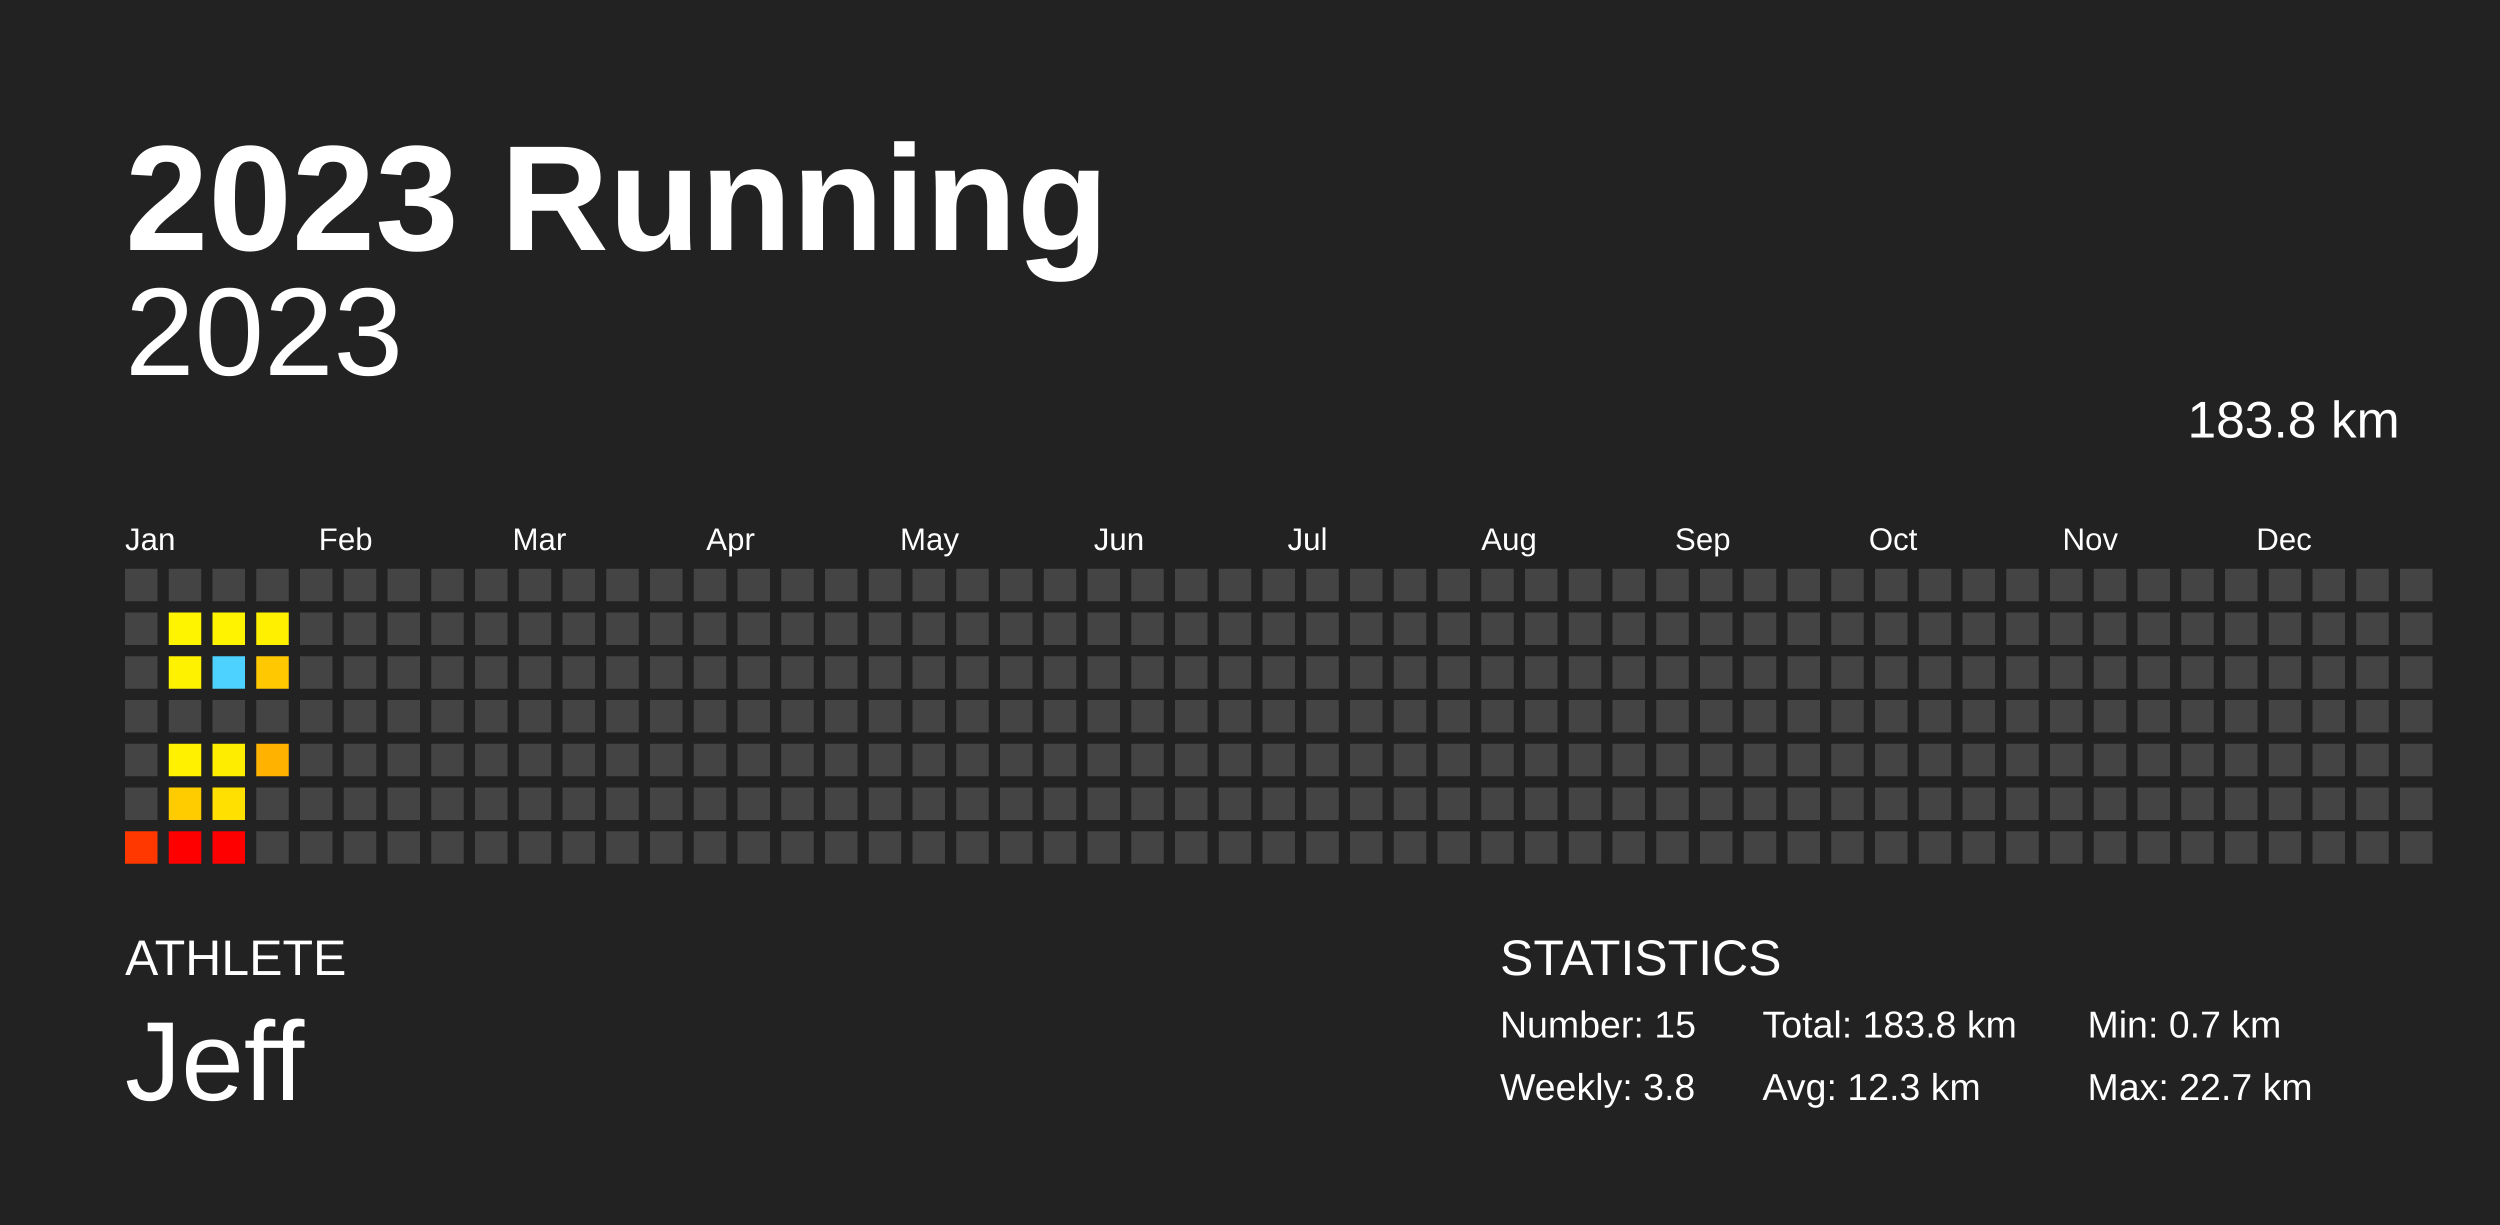
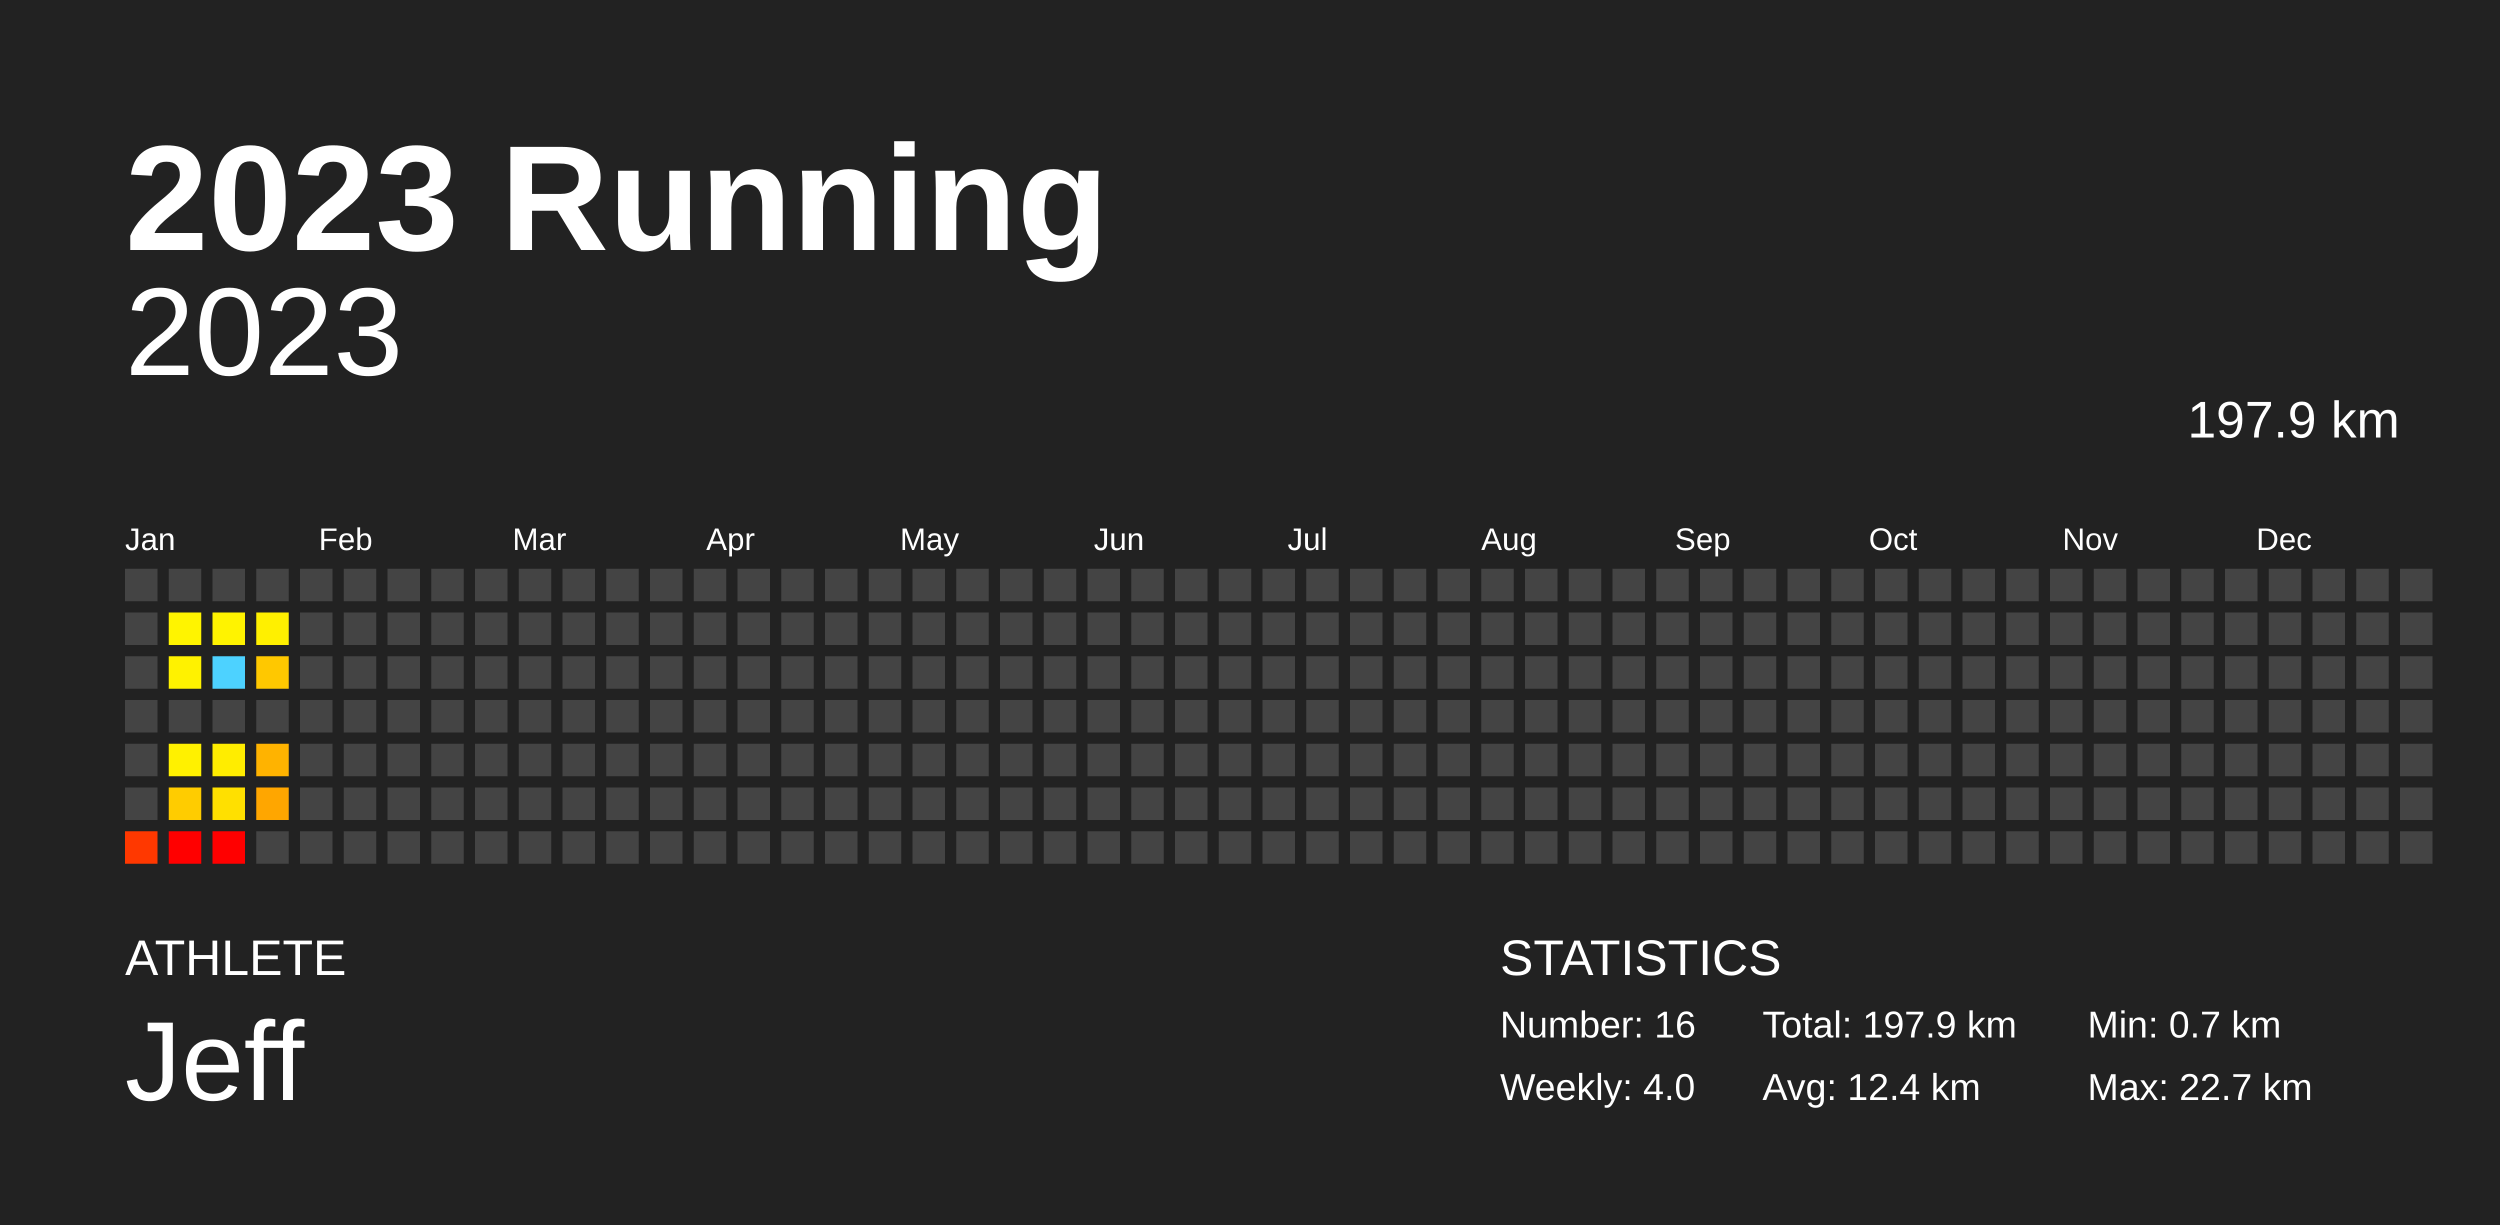
<svg xmlns="http://www.w3.org/2000/svg" baseProfile="full" height="98mm" version="1.1" viewBox="0,0,200,98" width="200mm">
  <defs />
  <rect fill="#222222" height="98" width="200" x="0" y="0" />
  <text fill="#FFFFFF" style="font-size:12px; font-family:Arial; font-weight:bold;" x="10" y="20">2023 Running</text>
  <text fill="#FFFFFF" style="font-size:4px; font-family:Arial" x="10" y="78">ATHLETE</text>
  <text fill="#FFFFFF" style="font-size:9px; font-family:Arial" x="10" y="88">Jeff</text>
  <text fill="#FFFFFF" style="font-size:4px; font-family:Arial" x="120" y="78">STATISTICS</text>
-   <text fill="#FFFFFF" style="font-size:3px; font-family:Arial" x="120" y="83">Number: 15</text>
-   <text fill="#FFFFFF" style="font-size:3px; font-family:Arial" x="120" y="88">Weekly: 3.8</text>
-   <text fill="#FFFFFF" style="font-size:3px; font-family:Arial" x="141" y="83">Total: 183.8 km</text>
-   <text fill="#FFFFFF" style="font-size:3px; font-family:Arial" x="141" y="88">Avg: 12.3 km</text>
+   <text fill="#FFFFFF" style="font-size:3px; font-family:Arial" x="120" y="83">Number: 16</text>
+   <text fill="#FFFFFF" style="font-size:3px; font-family:Arial" x="120" y="88">Weekly: 4.0</text>
+   <text fill="#FFFFFF" style="font-size:3px; font-family:Arial" x="141" y="83">Total: 197.9 km</text>
+   <text fill="#FFFFFF" style="font-size:3px; font-family:Arial" x="141" y="88">Avg: 12.4 km</text>
  <text fill="#FFFFFF" style="font-size:3px; font-family:Arial" x="167" y="83">Min: 0.7 km</text>
  <text fill="#FFFFFF" style="font-size:3px; font-family:Arial" x="167" y="88">Max: 22.7 km</text>
  <text alignment-baseline="hanging" fill="#FFFFFF" style="font-size:10.0px; font-family:Arial;" x="10" y="30">2023</text>
-   <text alignment-baseline="hanging" fill="#FFFFFF" style="font-size:4.125px; font-family:Arial;" x="175" y="35">183.8 km</text>
+   <text alignment-baseline="hanging" fill="#FFFFFF" style="font-size:4.125px; font-family:Arial;" x="175" y="35">197.9 km</text>
  <text fill="#FFFFFF" style="font-size:2.5px; font-family:Arial" x="10.0" y="44">Jan</text>
  <text fill="#FFFFFF" style="font-size:2.5px; font-family:Arial" x="25.5" y="44">Feb</text>
  <text fill="#FFFFFF" style="font-size:2.5px; font-family:Arial" x="41.0" y="44">Mar</text>
  <text fill="#FFFFFF" style="font-size:2.5px; font-family:Arial" x="56.5" y="44">Apr</text>
  <text fill="#FFFFFF" style="font-size:2.5px; font-family:Arial" x="72.0" y="44">May</text>
  <text fill="#FFFFFF" style="font-size:2.5px; font-family:Arial" x="87.5" y="44">Jun</text>
  <text fill="#FFFFFF" style="font-size:2.5px; font-family:Arial" x="103.0" y="44">Jul</text>
  <text fill="#FFFFFF" style="font-size:2.5px; font-family:Arial" x="118.5" y="44">Aug</text>
  <text fill="#FFFFFF" style="font-size:2.5px; font-family:Arial" x="134.0" y="44">Sep</text>
  <text fill="#FFFFFF" style="font-size:2.5px; font-family:Arial" x="149.5" y="44">Oct</text>
  <text fill="#FFFFFF" style="font-size:2.5px; font-family:Arial" x="165.0" y="44">Nov</text>
  <text fill="#FFFFFF" style="font-size:2.5px; font-family:Arial" x="180.5" y="44">Dec</text>
  <rect fill="#444444" height="2.6" width="2.6" x="10.0" y="45.5" />
  <rect fill="#444444" height="2.6" width="2.6" x="10.0" y="49.0" />
  <rect fill="#444444" height="2.6" width="2.6" x="10.0" y="52.5" />
  <rect fill="#444444" height="2.6" width="2.6" x="10.0" y="56.0" />
  <rect fill="#444444" height="2.6" width="2.6" x="10.0" y="59.5" />
  <rect fill="#444444" height="2.6" width="2.6" x="10.0" y="63.0" />
  <rect fill="#ff3800" height="2.6" width="2.6" x="10.0" y="66.5" />
  <rect fill="#444444" height="2.6" width="2.6" x="13.5" y="45.5" />
  <rect fill="#fff400" height="2.6" width="2.6" x="13.5" y="49.0" />
  <rect fill="#fff200" height="2.6" width="2.6" x="13.5" y="52.5" />
  <rect fill="#444444" height="2.6" width="2.6" x="13.5" y="56.0" />
  <rect fill="#fff100" height="2.6" width="2.6" x="13.5" y="59.5" />
  <rect fill="#ffcc00" height="2.6" width="2.6" x="13.5" y="63.0" />
  <rect fill="red" height="2.6" width="2.6" x="13.5" y="66.5" />
  <rect fill="#444444" height="2.6" width="2.6" x="17.0" y="45.5" />
  <rect fill="#fff300" height="2.6" width="2.6" x="17.0" y="49.0" />
  <rect fill="#4dd2ff" height="2.6" width="2.6" x="17.0" y="52.5" />
  <rect fill="#444444" height="2.6" width="2.6" x="17.0" y="56.0" />
  <rect fill="#ffed00" height="2.6" width="2.6" x="17.0" y="59.5" />
  <rect fill="#ffe000" height="2.6" width="2.6" x="17.0" y="63.0" />
  <rect fill="red" height="2.6" width="2.6" x="17.0" y="66.5" />
  <rect fill="#444444" height="2.6" width="2.6" x="20.5" y="45.5" />
  <rect fill="#fff000" height="2.6" width="2.6" x="20.5" y="49.0" />
  <rect fill="#ffc800" height="2.6" width="2.6" x="20.5" y="52.5" />
  <rect fill="#444444" height="2.6" width="2.6" x="20.5" y="56.0" />
  <rect fill="#ffb300" height="2.6" width="2.6" x="20.5" y="59.5" />
-   <rect fill="#444444" height="2.6" width="2.6" x="20.5" y="63.0" />
+   <rect fill="#ffa600" height="2.6" width="2.6" x="20.5" y="63.0" />
  <rect fill="#444444" height="2.6" width="2.6" x="20.5" y="66.5" />
  <rect fill="#444444" height="2.6" width="2.6" x="24.0" y="45.5" />
  <rect fill="#444444" height="2.6" width="2.6" x="24.0" y="49.0" />
  <rect fill="#444444" height="2.6" width="2.6" x="24.0" y="52.5" />
  <rect fill="#444444" height="2.6" width="2.6" x="24.0" y="56.0" />
  <rect fill="#444444" height="2.6" width="2.6" x="24.0" y="59.5" />
  <rect fill="#444444" height="2.6" width="2.6" x="24.0" y="63.0" />
  <rect fill="#444444" height="2.6" width="2.6" x="24.0" y="66.5" />
  <rect fill="#444444" height="2.6" width="2.6" x="27.5" y="45.5" />
  <rect fill="#444444" height="2.6" width="2.6" x="27.5" y="49.0" />
  <rect fill="#444444" height="2.6" width="2.6" x="27.5" y="52.5" />
  <rect fill="#444444" height="2.6" width="2.6" x="27.5" y="56.0" />
  <rect fill="#444444" height="2.6" width="2.6" x="27.5" y="59.5" />
  <rect fill="#444444" height="2.6" width="2.6" x="27.5" y="63.0" />
  <rect fill="#444444" height="2.6" width="2.6" x="27.5" y="66.5" />
  <rect fill="#444444" height="2.6" width="2.6" x="31.0" y="45.5" />
  <rect fill="#444444" height="2.6" width="2.6" x="31.0" y="49.0" />
  <rect fill="#444444" height="2.6" width="2.6" x="31.0" y="52.5" />
  <rect fill="#444444" height="2.6" width="2.6" x="31.0" y="56.0" />
  <rect fill="#444444" height="2.6" width="2.6" x="31.0" y="59.5" />
  <rect fill="#444444" height="2.6" width="2.6" x="31.0" y="63.0" />
  <rect fill="#444444" height="2.6" width="2.6" x="31.0" y="66.5" />
  <rect fill="#444444" height="2.6" width="2.6" x="34.5" y="45.5" />
  <rect fill="#444444" height="2.6" width="2.6" x="34.5" y="49.0" />
  <rect fill="#444444" height="2.6" width="2.6" x="34.5" y="52.5" />
  <rect fill="#444444" height="2.6" width="2.6" x="34.5" y="56.0" />
  <rect fill="#444444" height="2.6" width="2.6" x="34.5" y="59.5" />
  <rect fill="#444444" height="2.6" width="2.6" x="34.5" y="63.0" />
  <rect fill="#444444" height="2.6" width="2.6" x="34.5" y="66.5" />
  <rect fill="#444444" height="2.6" width="2.6" x="38.0" y="45.5" />
  <rect fill="#444444" height="2.6" width="2.6" x="38.0" y="49.0" />
  <rect fill="#444444" height="2.6" width="2.6" x="38.0" y="52.5" />
  <rect fill="#444444" height="2.6" width="2.6" x="38.0" y="56.0" />
  <rect fill="#444444" height="2.6" width="2.6" x="38.0" y="59.5" />
  <rect fill="#444444" height="2.6" width="2.6" x="38.0" y="63.0" />
  <rect fill="#444444" height="2.6" width="2.6" x="38.0" y="66.5" />
  <rect fill="#444444" height="2.6" width="2.6" x="41.5" y="45.5" />
  <rect fill="#444444" height="2.6" width="2.6" x="41.5" y="49.0" />
  <rect fill="#444444" height="2.6" width="2.6" x="41.5" y="52.5" />
  <rect fill="#444444" height="2.6" width="2.6" x="41.5" y="56.0" />
  <rect fill="#444444" height="2.6" width="2.6" x="41.5" y="59.5" />
  <rect fill="#444444" height="2.6" width="2.6" x="41.5" y="63.0" />
  <rect fill="#444444" height="2.6" width="2.6" x="41.5" y="66.5" />
  <rect fill="#444444" height="2.6" width="2.6" x="45.0" y="45.5" />
  <rect fill="#444444" height="2.6" width="2.6" x="45.0" y="49.0" />
  <rect fill="#444444" height="2.6" width="2.6" x="45.0" y="52.5" />
  <rect fill="#444444" height="2.6" width="2.6" x="45.0" y="56.0" />
  <rect fill="#444444" height="2.6" width="2.6" x="45.0" y="59.5" />
  <rect fill="#444444" height="2.6" width="2.6" x="45.0" y="63.0" />
  <rect fill="#444444" height="2.6" width="2.6" x="45.0" y="66.5" />
  <rect fill="#444444" height="2.6" width="2.6" x="48.5" y="45.5" />
  <rect fill="#444444" height="2.6" width="2.6" x="48.5" y="49.0" />
  <rect fill="#444444" height="2.6" width="2.6" x="48.5" y="52.5" />
  <rect fill="#444444" height="2.6" width="2.6" x="48.5" y="56.0" />
  <rect fill="#444444" height="2.6" width="2.6" x="48.5" y="59.5" />
  <rect fill="#444444" height="2.6" width="2.6" x="48.5" y="63.0" />
  <rect fill="#444444" height="2.6" width="2.6" x="48.5" y="66.5" />
  <rect fill="#444444" height="2.6" width="2.6" x="52.0" y="45.5" />
  <rect fill="#444444" height="2.6" width="2.6" x="52.0" y="49.0" />
  <rect fill="#444444" height="2.6" width="2.6" x="52.0" y="52.5" />
  <rect fill="#444444" height="2.6" width="2.6" x="52.0" y="56.0" />
  <rect fill="#444444" height="2.6" width="2.6" x="52.0" y="59.5" />
  <rect fill="#444444" height="2.6" width="2.6" x="52.0" y="63.0" />
  <rect fill="#444444" height="2.6" width="2.6" x="52.0" y="66.5" />
  <rect fill="#444444" height="2.6" width="2.6" x="55.5" y="45.5" />
  <rect fill="#444444" height="2.6" width="2.6" x="55.5" y="49.0" />
  <rect fill="#444444" height="2.6" width="2.6" x="55.5" y="52.5" />
  <rect fill="#444444" height="2.6" width="2.6" x="55.5" y="56.0" />
  <rect fill="#444444" height="2.6" width="2.6" x="55.5" y="59.5" />
  <rect fill="#444444" height="2.6" width="2.6" x="55.5" y="63.0" />
  <rect fill="#444444" height="2.6" width="2.6" x="55.5" y="66.5" />
  <rect fill="#444444" height="2.6" width="2.6" x="59.0" y="45.5" />
  <rect fill="#444444" height="2.6" width="2.6" x="59.0" y="49.0" />
  <rect fill="#444444" height="2.6" width="2.6" x="59.0" y="52.5" />
  <rect fill="#444444" height="2.6" width="2.6" x="59.0" y="56.0" />
  <rect fill="#444444" height="2.6" width="2.6" x="59.0" y="59.5" />
  <rect fill="#444444" height="2.6" width="2.6" x="59.0" y="63.0" />
  <rect fill="#444444" height="2.6" width="2.6" x="59.0" y="66.5" />
  <rect fill="#444444" height="2.6" width="2.6" x="62.5" y="45.5" />
  <rect fill="#444444" height="2.6" width="2.6" x="62.5" y="49.0" />
  <rect fill="#444444" height="2.6" width="2.6" x="62.5" y="52.5" />
  <rect fill="#444444" height="2.6" width="2.6" x="62.5" y="56.0" />
  <rect fill="#444444" height="2.6" width="2.6" x="62.5" y="59.5" />
  <rect fill="#444444" height="2.6" width="2.6" x="62.5" y="63.0" />
  <rect fill="#444444" height="2.6" width="2.6" x="62.5" y="66.5" />
  <rect fill="#444444" height="2.6" width="2.6" x="66.0" y="45.5" />
  <rect fill="#444444" height="2.6" width="2.6" x="66.0" y="49.0" />
  <rect fill="#444444" height="2.6" width="2.6" x="66.0" y="52.5" />
  <rect fill="#444444" height="2.6" width="2.6" x="66.0" y="56.0" />
  <rect fill="#444444" height="2.6" width="2.6" x="66.0" y="59.5" />
  <rect fill="#444444" height="2.6" width="2.6" x="66.0" y="63.0" />
  <rect fill="#444444" height="2.6" width="2.6" x="66.0" y="66.5" />
  <rect fill="#444444" height="2.6" width="2.6" x="69.5" y="45.5" />
  <rect fill="#444444" height="2.6" width="2.6" x="69.5" y="49.0" />
  <rect fill="#444444" height="2.6" width="2.6" x="69.5" y="52.5" />
  <rect fill="#444444" height="2.6" width="2.6" x="69.5" y="56.0" />
  <rect fill="#444444" height="2.6" width="2.6" x="69.5" y="59.5" />
  <rect fill="#444444" height="2.6" width="2.6" x="69.5" y="63.0" />
  <rect fill="#444444" height="2.6" width="2.6" x="69.5" y="66.5" />
  <rect fill="#444444" height="2.6" width="2.6" x="73.0" y="45.5" />
  <rect fill="#444444" height="2.6" width="2.6" x="73.0" y="49.0" />
  <rect fill="#444444" height="2.6" width="2.6" x="73.0" y="52.5" />
  <rect fill="#444444" height="2.6" width="2.6" x="73.0" y="56.0" />
  <rect fill="#444444" height="2.6" width="2.6" x="73.0" y="59.5" />
  <rect fill="#444444" height="2.6" width="2.6" x="73.0" y="63.0" />
  <rect fill="#444444" height="2.6" width="2.6" x="73.0" y="66.5" />
  <rect fill="#444444" height="2.6" width="2.6" x="76.5" y="45.5" />
  <rect fill="#444444" height="2.6" width="2.6" x="76.5" y="49.0" />
  <rect fill="#444444" height="2.6" width="2.6" x="76.5" y="52.5" />
  <rect fill="#444444" height="2.6" width="2.6" x="76.5" y="56.0" />
  <rect fill="#444444" height="2.6" width="2.6" x="76.5" y="59.5" />
  <rect fill="#444444" height="2.6" width="2.6" x="76.5" y="63.0" />
  <rect fill="#444444" height="2.6" width="2.6" x="76.5" y="66.5" />
  <rect fill="#444444" height="2.6" width="2.6" x="80.0" y="45.5" />
  <rect fill="#444444" height="2.6" width="2.6" x="80.0" y="49.0" />
  <rect fill="#444444" height="2.6" width="2.6" x="80.0" y="52.5" />
  <rect fill="#444444" height="2.6" width="2.6" x="80.0" y="56.0" />
  <rect fill="#444444" height="2.6" width="2.6" x="80.0" y="59.5" />
  <rect fill="#444444" height="2.6" width="2.6" x="80.0" y="63.0" />
  <rect fill="#444444" height="2.6" width="2.6" x="80.0" y="66.5" />
  <rect fill="#444444" height="2.6" width="2.6" x="83.5" y="45.5" />
  <rect fill="#444444" height="2.6" width="2.6" x="83.5" y="49.0" />
  <rect fill="#444444" height="2.6" width="2.6" x="83.5" y="52.5" />
  <rect fill="#444444" height="2.6" width="2.6" x="83.5" y="56.0" />
  <rect fill="#444444" height="2.6" width="2.6" x="83.5" y="59.5" />
  <rect fill="#444444" height="2.6" width="2.6" x="83.5" y="63.0" />
  <rect fill="#444444" height="2.6" width="2.6" x="83.5" y="66.5" />
  <rect fill="#444444" height="2.6" width="2.6" x="87.0" y="45.5" />
  <rect fill="#444444" height="2.6" width="2.6" x="87.0" y="49.0" />
  <rect fill="#444444" height="2.6" width="2.6" x="87.0" y="52.5" />
  <rect fill="#444444" height="2.6" width="2.6" x="87.0" y="56.0" />
  <rect fill="#444444" height="2.6" width="2.6" x="87.0" y="59.5" />
  <rect fill="#444444" height="2.6" width="2.6" x="87.0" y="63.0" />
  <rect fill="#444444" height="2.6" width="2.6" x="87.0" y="66.5" />
  <rect fill="#444444" height="2.6" width="2.6" x="90.5" y="45.5" />
  <rect fill="#444444" height="2.6" width="2.6" x="90.5" y="49.0" />
  <rect fill="#444444" height="2.6" width="2.6" x="90.5" y="52.5" />
  <rect fill="#444444" height="2.6" width="2.6" x="90.5" y="56.0" />
  <rect fill="#444444" height="2.6" width="2.6" x="90.5" y="59.5" />
  <rect fill="#444444" height="2.6" width="2.6" x="90.5" y="63.0" />
  <rect fill="#444444" height="2.6" width="2.6" x="90.5" y="66.5" />
  <rect fill="#444444" height="2.6" width="2.6" x="94.0" y="45.5" />
  <rect fill="#444444" height="2.6" width="2.6" x="94.0" y="49.0" />
  <rect fill="#444444" height="2.6" width="2.6" x="94.0" y="52.5" />
  <rect fill="#444444" height="2.6" width="2.6" x="94.0" y="56.0" />
  <rect fill="#444444" height="2.6" width="2.6" x="94.0" y="59.5" />
  <rect fill="#444444" height="2.6" width="2.6" x="94.0" y="63.0" />
  <rect fill="#444444" height="2.6" width="2.6" x="94.0" y="66.5" />
  <rect fill="#444444" height="2.6" width="2.6" x="97.5" y="45.5" />
  <rect fill="#444444" height="2.6" width="2.6" x="97.5" y="49.0" />
  <rect fill="#444444" height="2.6" width="2.6" x="97.5" y="52.5" />
  <rect fill="#444444" height="2.6" width="2.6" x="97.5" y="56.0" />
  <rect fill="#444444" height="2.6" width="2.6" x="97.5" y="59.5" />
  <rect fill="#444444" height="2.6" width="2.6" x="97.5" y="63.0" />
  <rect fill="#444444" height="2.6" width="2.6" x="97.5" y="66.5" />
  <rect fill="#444444" height="2.6" width="2.6" x="101.0" y="45.5" />
  <rect fill="#444444" height="2.6" width="2.6" x="101.0" y="49.0" />
  <rect fill="#444444" height="2.6" width="2.6" x="101.0" y="52.5" />
  <rect fill="#444444" height="2.6" width="2.6" x="101.0" y="56.0" />
  <rect fill="#444444" height="2.6" width="2.6" x="101.0" y="59.5" />
  <rect fill="#444444" height="2.6" width="2.6" x="101.0" y="63.0" />
  <rect fill="#444444" height="2.6" width="2.6" x="101.0" y="66.5" />
  <rect fill="#444444" height="2.6" width="2.6" x="104.5" y="45.5" />
  <rect fill="#444444" height="2.6" width="2.6" x="104.5" y="49.0" />
  <rect fill="#444444" height="2.6" width="2.6" x="104.5" y="52.5" />
  <rect fill="#444444" height="2.6" width="2.6" x="104.5" y="56.0" />
  <rect fill="#444444" height="2.6" width="2.6" x="104.5" y="59.5" />
  <rect fill="#444444" height="2.6" width="2.6" x="104.5" y="63.0" />
  <rect fill="#444444" height="2.6" width="2.6" x="104.5" y="66.5" />
  <rect fill="#444444" height="2.6" width="2.6" x="108.0" y="45.5" />
  <rect fill="#444444" height="2.6" width="2.6" x="108.0" y="49.0" />
  <rect fill="#444444" height="2.6" width="2.6" x="108.0" y="52.5" />
  <rect fill="#444444" height="2.6" width="2.6" x="108.0" y="56.0" />
  <rect fill="#444444" height="2.6" width="2.6" x="108.0" y="59.5" />
  <rect fill="#444444" height="2.6" width="2.6" x="108.0" y="63.0" />
  <rect fill="#444444" height="2.6" width="2.6" x="108.0" y="66.5" />
  <rect fill="#444444" height="2.6" width="2.6" x="111.5" y="45.5" />
  <rect fill="#444444" height="2.6" width="2.6" x="111.5" y="49.0" />
  <rect fill="#444444" height="2.6" width="2.6" x="111.5" y="52.5" />
  <rect fill="#444444" height="2.6" width="2.6" x="111.5" y="56.0" />
  <rect fill="#444444" height="2.6" width="2.6" x="111.5" y="59.5" />
  <rect fill="#444444" height="2.6" width="2.6" x="111.5" y="63.0" />
  <rect fill="#444444" height="2.6" width="2.6" x="111.5" y="66.5" />
  <rect fill="#444444" height="2.6" width="2.6" x="115.0" y="45.5" />
  <rect fill="#444444" height="2.6" width="2.6" x="115.0" y="49.0" />
  <rect fill="#444444" height="2.6" width="2.6" x="115.0" y="52.5" />
  <rect fill="#444444" height="2.6" width="2.6" x="115.0" y="56.0" />
  <rect fill="#444444" height="2.6" width="2.6" x="115.0" y="59.5" />
  <rect fill="#444444" height="2.6" width="2.6" x="115.0" y="63.0" />
  <rect fill="#444444" height="2.6" width="2.6" x="115.0" y="66.5" />
  <rect fill="#444444" height="2.6" width="2.6" x="118.5" y="45.5" />
  <rect fill="#444444" height="2.6" width="2.6" x="118.5" y="49.0" />
  <rect fill="#444444" height="2.6" width="2.6" x="118.5" y="52.5" />
  <rect fill="#444444" height="2.6" width="2.6" x="118.5" y="56.0" />
  <rect fill="#444444" height="2.6" width="2.6" x="118.5" y="59.5" />
  <rect fill="#444444" height="2.6" width="2.6" x="118.5" y="63.0" />
  <rect fill="#444444" height="2.6" width="2.6" x="118.5" y="66.5" />
  <rect fill="#444444" height="2.6" width="2.6" x="122.0" y="45.5" />
  <rect fill="#444444" height="2.6" width="2.6" x="122.0" y="49.0" />
  <rect fill="#444444" height="2.6" width="2.6" x="122.0" y="52.5" />
  <rect fill="#444444" height="2.6" width="2.6" x="122.0" y="56.0" />
  <rect fill="#444444" height="2.6" width="2.6" x="122.0" y="59.5" />
  <rect fill="#444444" height="2.6" width="2.6" x="122.0" y="63.0" />
  <rect fill="#444444" height="2.6" width="2.6" x="122.0" y="66.5" />
  <rect fill="#444444" height="2.6" width="2.6" x="125.5" y="45.5" />
  <rect fill="#444444" height="2.6" width="2.6" x="125.5" y="49.0" />
  <rect fill="#444444" height="2.6" width="2.6" x="125.5" y="52.5" />
  <rect fill="#444444" height="2.6" width="2.6" x="125.5" y="56.0" />
  <rect fill="#444444" height="2.6" width="2.6" x="125.5" y="59.5" />
  <rect fill="#444444" height="2.6" width="2.6" x="125.5" y="63.0" />
  <rect fill="#444444" height="2.6" width="2.6" x="125.5" y="66.5" />
  <rect fill="#444444" height="2.6" width="2.6" x="129.0" y="45.5" />
  <rect fill="#444444" height="2.6" width="2.6" x="129.0" y="49.0" />
  <rect fill="#444444" height="2.6" width="2.6" x="129.0" y="52.5" />
  <rect fill="#444444" height="2.6" width="2.6" x="129.0" y="56.0" />
  <rect fill="#444444" height="2.6" width="2.6" x="129.0" y="59.5" />
  <rect fill="#444444" height="2.6" width="2.6" x="129.0" y="63.0" />
  <rect fill="#444444" height="2.6" width="2.6" x="129.0" y="66.5" />
  <rect fill="#444444" height="2.6" width="2.6" x="132.5" y="45.5" />
  <rect fill="#444444" height="2.6" width="2.6" x="132.5" y="49.0" />
  <rect fill="#444444" height="2.6" width="2.6" x="132.5" y="52.5" />
  <rect fill="#444444" height="2.6" width="2.6" x="132.5" y="56.0" />
  <rect fill="#444444" height="2.6" width="2.6" x="132.5" y="59.5" />
  <rect fill="#444444" height="2.6" width="2.6" x="132.5" y="63.0" />
  <rect fill="#444444" height="2.6" width="2.6" x="132.5" y="66.5" />
  <rect fill="#444444" height="2.6" width="2.6" x="136.0" y="45.5" />
  <rect fill="#444444" height="2.6" width="2.6" x="136.0" y="49.0" />
  <rect fill="#444444" height="2.6" width="2.6" x="136.0" y="52.5" />
  <rect fill="#444444" height="2.6" width="2.6" x="136.0" y="56.0" />
  <rect fill="#444444" height="2.6" width="2.6" x="136.0" y="59.5" />
  <rect fill="#444444" height="2.6" width="2.6" x="136.0" y="63.0" />
  <rect fill="#444444" height="2.6" width="2.6" x="136.0" y="66.5" />
  <rect fill="#444444" height="2.6" width="2.6" x="139.5" y="45.5" />
  <rect fill="#444444" height="2.6" width="2.6" x="139.5" y="49.0" />
  <rect fill="#444444" height="2.6" width="2.6" x="139.5" y="52.5" />
  <rect fill="#444444" height="2.6" width="2.6" x="139.5" y="56.0" />
  <rect fill="#444444" height="2.6" width="2.6" x="139.5" y="59.5" />
  <rect fill="#444444" height="2.6" width="2.6" x="139.5" y="63.0" />
  <rect fill="#444444" height="2.6" width="2.6" x="139.5" y="66.5" />
  <rect fill="#444444" height="2.6" width="2.6" x="143.0" y="45.5" />
  <rect fill="#444444" height="2.6" width="2.6" x="143.0" y="49.0" />
  <rect fill="#444444" height="2.6" width="2.6" x="143.0" y="52.5" />
  <rect fill="#444444" height="2.6" width="2.6" x="143.0" y="56.0" />
  <rect fill="#444444" height="2.6" width="2.6" x="143.0" y="59.5" />
  <rect fill="#444444" height="2.6" width="2.6" x="143.0" y="63.0" />
  <rect fill="#444444" height="2.6" width="2.6" x="143.0" y="66.5" />
  <rect fill="#444444" height="2.6" width="2.6" x="146.5" y="45.5" />
  <rect fill="#444444" height="2.6" width="2.6" x="146.5" y="49.0" />
  <rect fill="#444444" height="2.6" width="2.6" x="146.5" y="52.5" />
  <rect fill="#444444" height="2.6" width="2.6" x="146.5" y="56.0" />
  <rect fill="#444444" height="2.6" width="2.6" x="146.5" y="59.5" />
  <rect fill="#444444" height="2.6" width="2.6" x="146.5" y="63.0" />
  <rect fill="#444444" height="2.6" width="2.6" x="146.5" y="66.5" />
  <rect fill="#444444" height="2.6" width="2.6" x="150.0" y="45.5" />
  <rect fill="#444444" height="2.6" width="2.6" x="150.0" y="49.0" />
  <rect fill="#444444" height="2.6" width="2.6" x="150.0" y="52.5" />
  <rect fill="#444444" height="2.6" width="2.6" x="150.0" y="56.0" />
  <rect fill="#444444" height="2.6" width="2.6" x="150.0" y="59.5" />
  <rect fill="#444444" height="2.6" width="2.6" x="150.0" y="63.0" />
  <rect fill="#444444" height="2.6" width="2.6" x="150.0" y="66.5" />
  <rect fill="#444444" height="2.6" width="2.6" x="153.5" y="45.5" />
  <rect fill="#444444" height="2.6" width="2.6" x="153.5" y="49.0" />
  <rect fill="#444444" height="2.6" width="2.6" x="153.5" y="52.5" />
  <rect fill="#444444" height="2.6" width="2.6" x="153.5" y="56.0" />
  <rect fill="#444444" height="2.6" width="2.6" x="153.5" y="59.5" />
  <rect fill="#444444" height="2.6" width="2.6" x="153.5" y="63.0" />
  <rect fill="#444444" height="2.6" width="2.6" x="153.5" y="66.5" />
  <rect fill="#444444" height="2.6" width="2.6" x="157.0" y="45.5" />
  <rect fill="#444444" height="2.6" width="2.6" x="157.0" y="49.0" />
  <rect fill="#444444" height="2.6" width="2.6" x="157.0" y="52.5" />
  <rect fill="#444444" height="2.6" width="2.6" x="157.0" y="56.0" />
  <rect fill="#444444" height="2.6" width="2.6" x="157.0" y="59.5" />
  <rect fill="#444444" height="2.6" width="2.6" x="157.0" y="63.0" />
  <rect fill="#444444" height="2.6" width="2.6" x="157.0" y="66.5" />
  <rect fill="#444444" height="2.6" width="2.6" x="160.5" y="45.5" />
  <rect fill="#444444" height="2.6" width="2.6" x="160.5" y="49.0" />
  <rect fill="#444444" height="2.6" width="2.6" x="160.5" y="52.5" />
  <rect fill="#444444" height="2.6" width="2.6" x="160.5" y="56.0" />
  <rect fill="#444444" height="2.6" width="2.6" x="160.5" y="59.5" />
  <rect fill="#444444" height="2.6" width="2.6" x="160.5" y="63.0" />
  <rect fill="#444444" height="2.6" width="2.6" x="160.5" y="66.5" />
  <rect fill="#444444" height="2.6" width="2.6" x="164.0" y="45.5" />
  <rect fill="#444444" height="2.6" width="2.6" x="164.0" y="49.0" />
  <rect fill="#444444" height="2.6" width="2.6" x="164.0" y="52.5" />
  <rect fill="#444444" height="2.6" width="2.6" x="164.0" y="56.0" />
  <rect fill="#444444" height="2.6" width="2.6" x="164.0" y="59.5" />
  <rect fill="#444444" height="2.6" width="2.6" x="164.0" y="63.0" />
  <rect fill="#444444" height="2.6" width="2.6" x="164.0" y="66.5" />
  <rect fill="#444444" height="2.6" width="2.6" x="167.5" y="45.5" />
  <rect fill="#444444" height="2.6" width="2.6" x="167.5" y="49.0" />
  <rect fill="#444444" height="2.6" width="2.6" x="167.5" y="52.5" />
  <rect fill="#444444" height="2.6" width="2.6" x="167.5" y="56.0" />
  <rect fill="#444444" height="2.6" width="2.6" x="167.5" y="59.5" />
  <rect fill="#444444" height="2.6" width="2.6" x="167.5" y="63.0" />
  <rect fill="#444444" height="2.6" width="2.6" x="167.5" y="66.5" />
  <rect fill="#444444" height="2.6" width="2.6" x="171.0" y="45.5" />
  <rect fill="#444444" height="2.6" width="2.6" x="171.0" y="49.0" />
  <rect fill="#444444" height="2.6" width="2.6" x="171.0" y="52.5" />
  <rect fill="#444444" height="2.6" width="2.6" x="171.0" y="56.0" />
  <rect fill="#444444" height="2.6" width="2.6" x="171.0" y="59.5" />
  <rect fill="#444444" height="2.6" width="2.6" x="171.0" y="63.0" />
  <rect fill="#444444" height="2.6" width="2.6" x="171.0" y="66.5" />
  <rect fill="#444444" height="2.6" width="2.6" x="174.5" y="45.5" />
  <rect fill="#444444" height="2.6" width="2.6" x="174.5" y="49.0" />
  <rect fill="#444444" height="2.6" width="2.6" x="174.5" y="52.5" />
  <rect fill="#444444" height="2.6" width="2.6" x="174.5" y="56.0" />
  <rect fill="#444444" height="2.6" width="2.6" x="174.5" y="59.5" />
  <rect fill="#444444" height="2.6" width="2.6" x="174.5" y="63.0" />
  <rect fill="#444444" height="2.6" width="2.6" x="174.5" y="66.5" />
  <rect fill="#444444" height="2.6" width="2.6" x="178.0" y="45.5" />
  <rect fill="#444444" height="2.6" width="2.6" x="178.0" y="49.0" />
  <rect fill="#444444" height="2.6" width="2.6" x="178.0" y="52.5" />
  <rect fill="#444444" height="2.6" width="2.6" x="178.0" y="56.0" />
  <rect fill="#444444" height="2.6" width="2.6" x="178.0" y="59.5" />
  <rect fill="#444444" height="2.6" width="2.6" x="178.0" y="63.0" />
  <rect fill="#444444" height="2.6" width="2.6" x="178.0" y="66.5" />
  <rect fill="#444444" height="2.6" width="2.6" x="181.5" y="45.5" />
  <rect fill="#444444" height="2.6" width="2.6" x="181.5" y="49.0" />
  <rect fill="#444444" height="2.6" width="2.6" x="181.5" y="52.5" />
  <rect fill="#444444" height="2.6" width="2.6" x="181.5" y="56.0" />
  <rect fill="#444444" height="2.6" width="2.6" x="181.5" y="59.5" />
  <rect fill="#444444" height="2.6" width="2.6" x="181.5" y="63.0" />
  <rect fill="#444444" height="2.6" width="2.6" x="181.5" y="66.5" />
  <rect fill="#444444" height="2.6" width="2.6" x="185.0" y="45.5" />
  <rect fill="#444444" height="2.6" width="2.6" x="185.0" y="49.0" />
  <rect fill="#444444" height="2.6" width="2.6" x="185.0" y="52.5" />
  <rect fill="#444444" height="2.6" width="2.6" x="185.0" y="56.0" />
  <rect fill="#444444" height="2.6" width="2.6" x="185.0" y="59.5" />
  <rect fill="#444444" height="2.6" width="2.6" x="185.0" y="63.0" />
  <rect fill="#444444" height="2.6" width="2.6" x="185.0" y="66.5" />
  <rect fill="#444444" height="2.6" width="2.6" x="188.5" y="45.5" />
  <rect fill="#444444" height="2.6" width="2.6" x="188.5" y="49.0" />
  <rect fill="#444444" height="2.6" width="2.6" x="188.5" y="52.5" />
  <rect fill="#444444" height="2.6" width="2.6" x="188.5" y="56.0" />
  <rect fill="#444444" height="2.6" width="2.6" x="188.5" y="59.5" />
  <rect fill="#444444" height="2.6" width="2.6" x="188.5" y="63.0" />
  <rect fill="#444444" height="2.6" width="2.6" x="188.5" y="66.5" />
  <rect fill="#444444" height="2.6" width="2.6" x="192.0" y="45.5" />
  <rect fill="#444444" height="2.6" width="2.6" x="192.0" y="49.0" />
  <rect fill="#444444" height="2.6" width="2.6" x="192.0" y="52.5" />
  <rect fill="#444444" height="2.6" width="2.6" x="192.0" y="56.0" />
  <rect fill="#444444" height="2.6" width="2.6" x="192.0" y="59.5" />
  <rect fill="#444444" height="2.6" width="2.6" x="192.0" y="63.0" />
  <rect fill="#444444" height="2.6" width="2.6" x="192.0" y="66.5" />
</svg>
